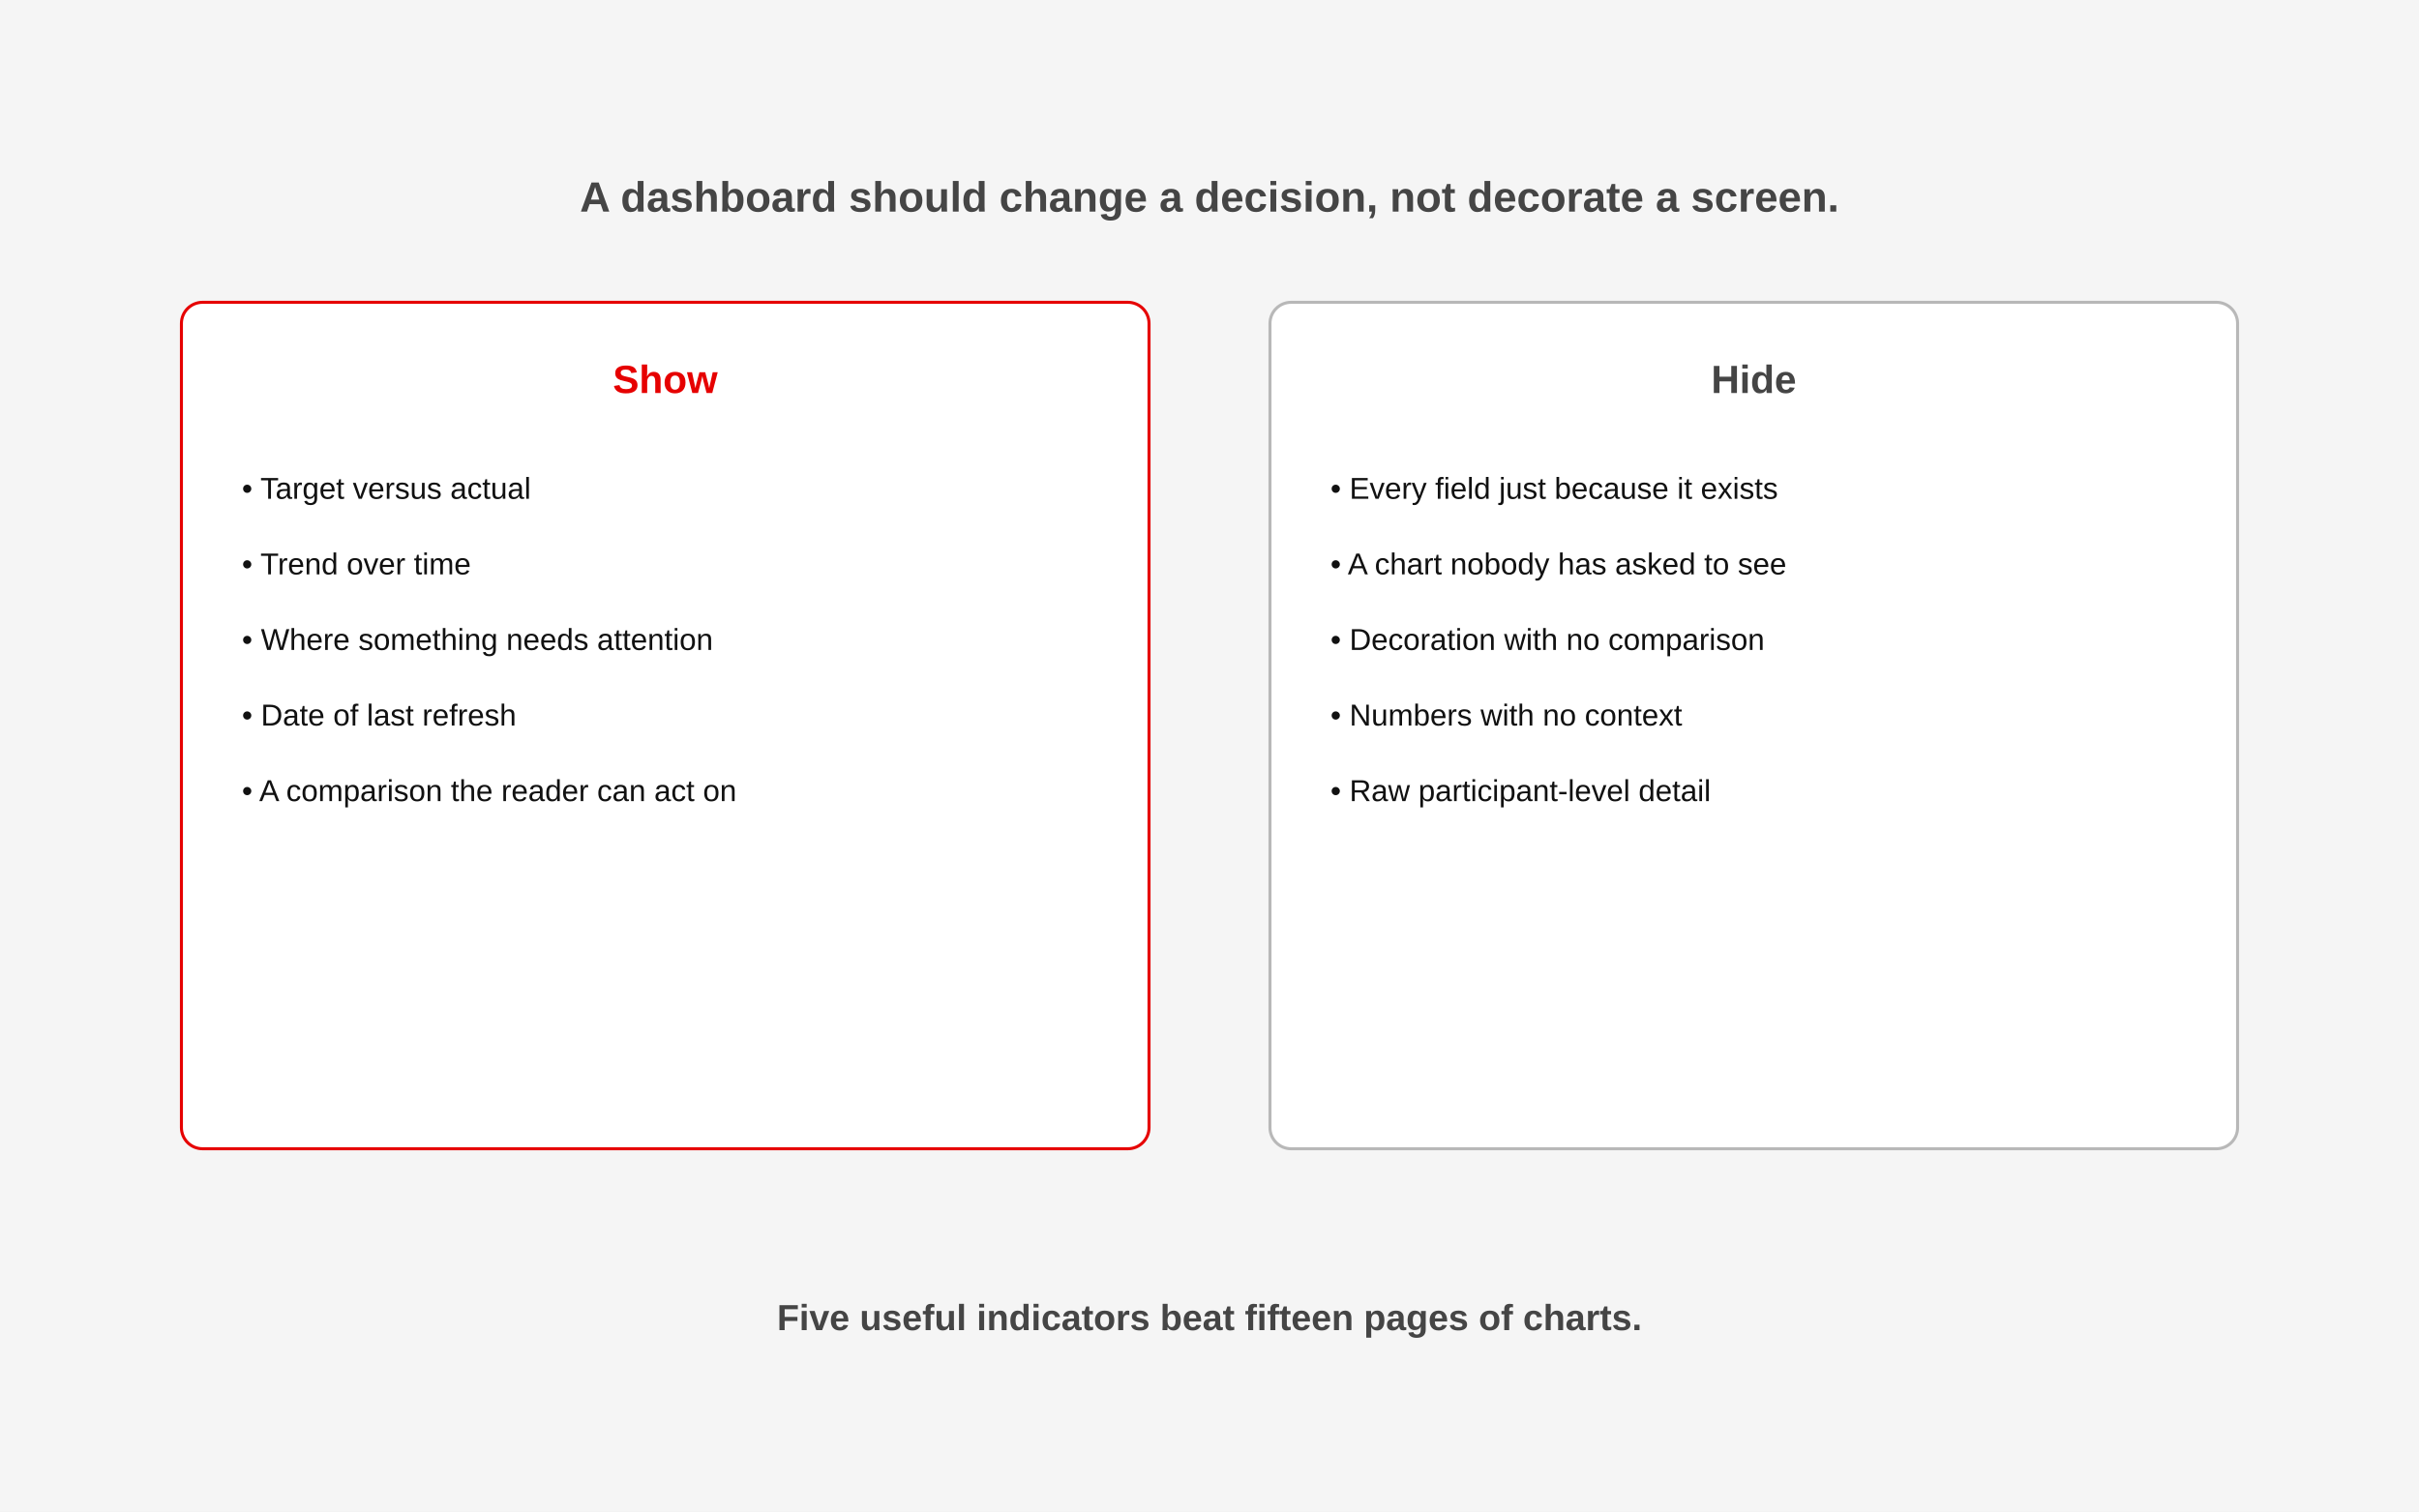
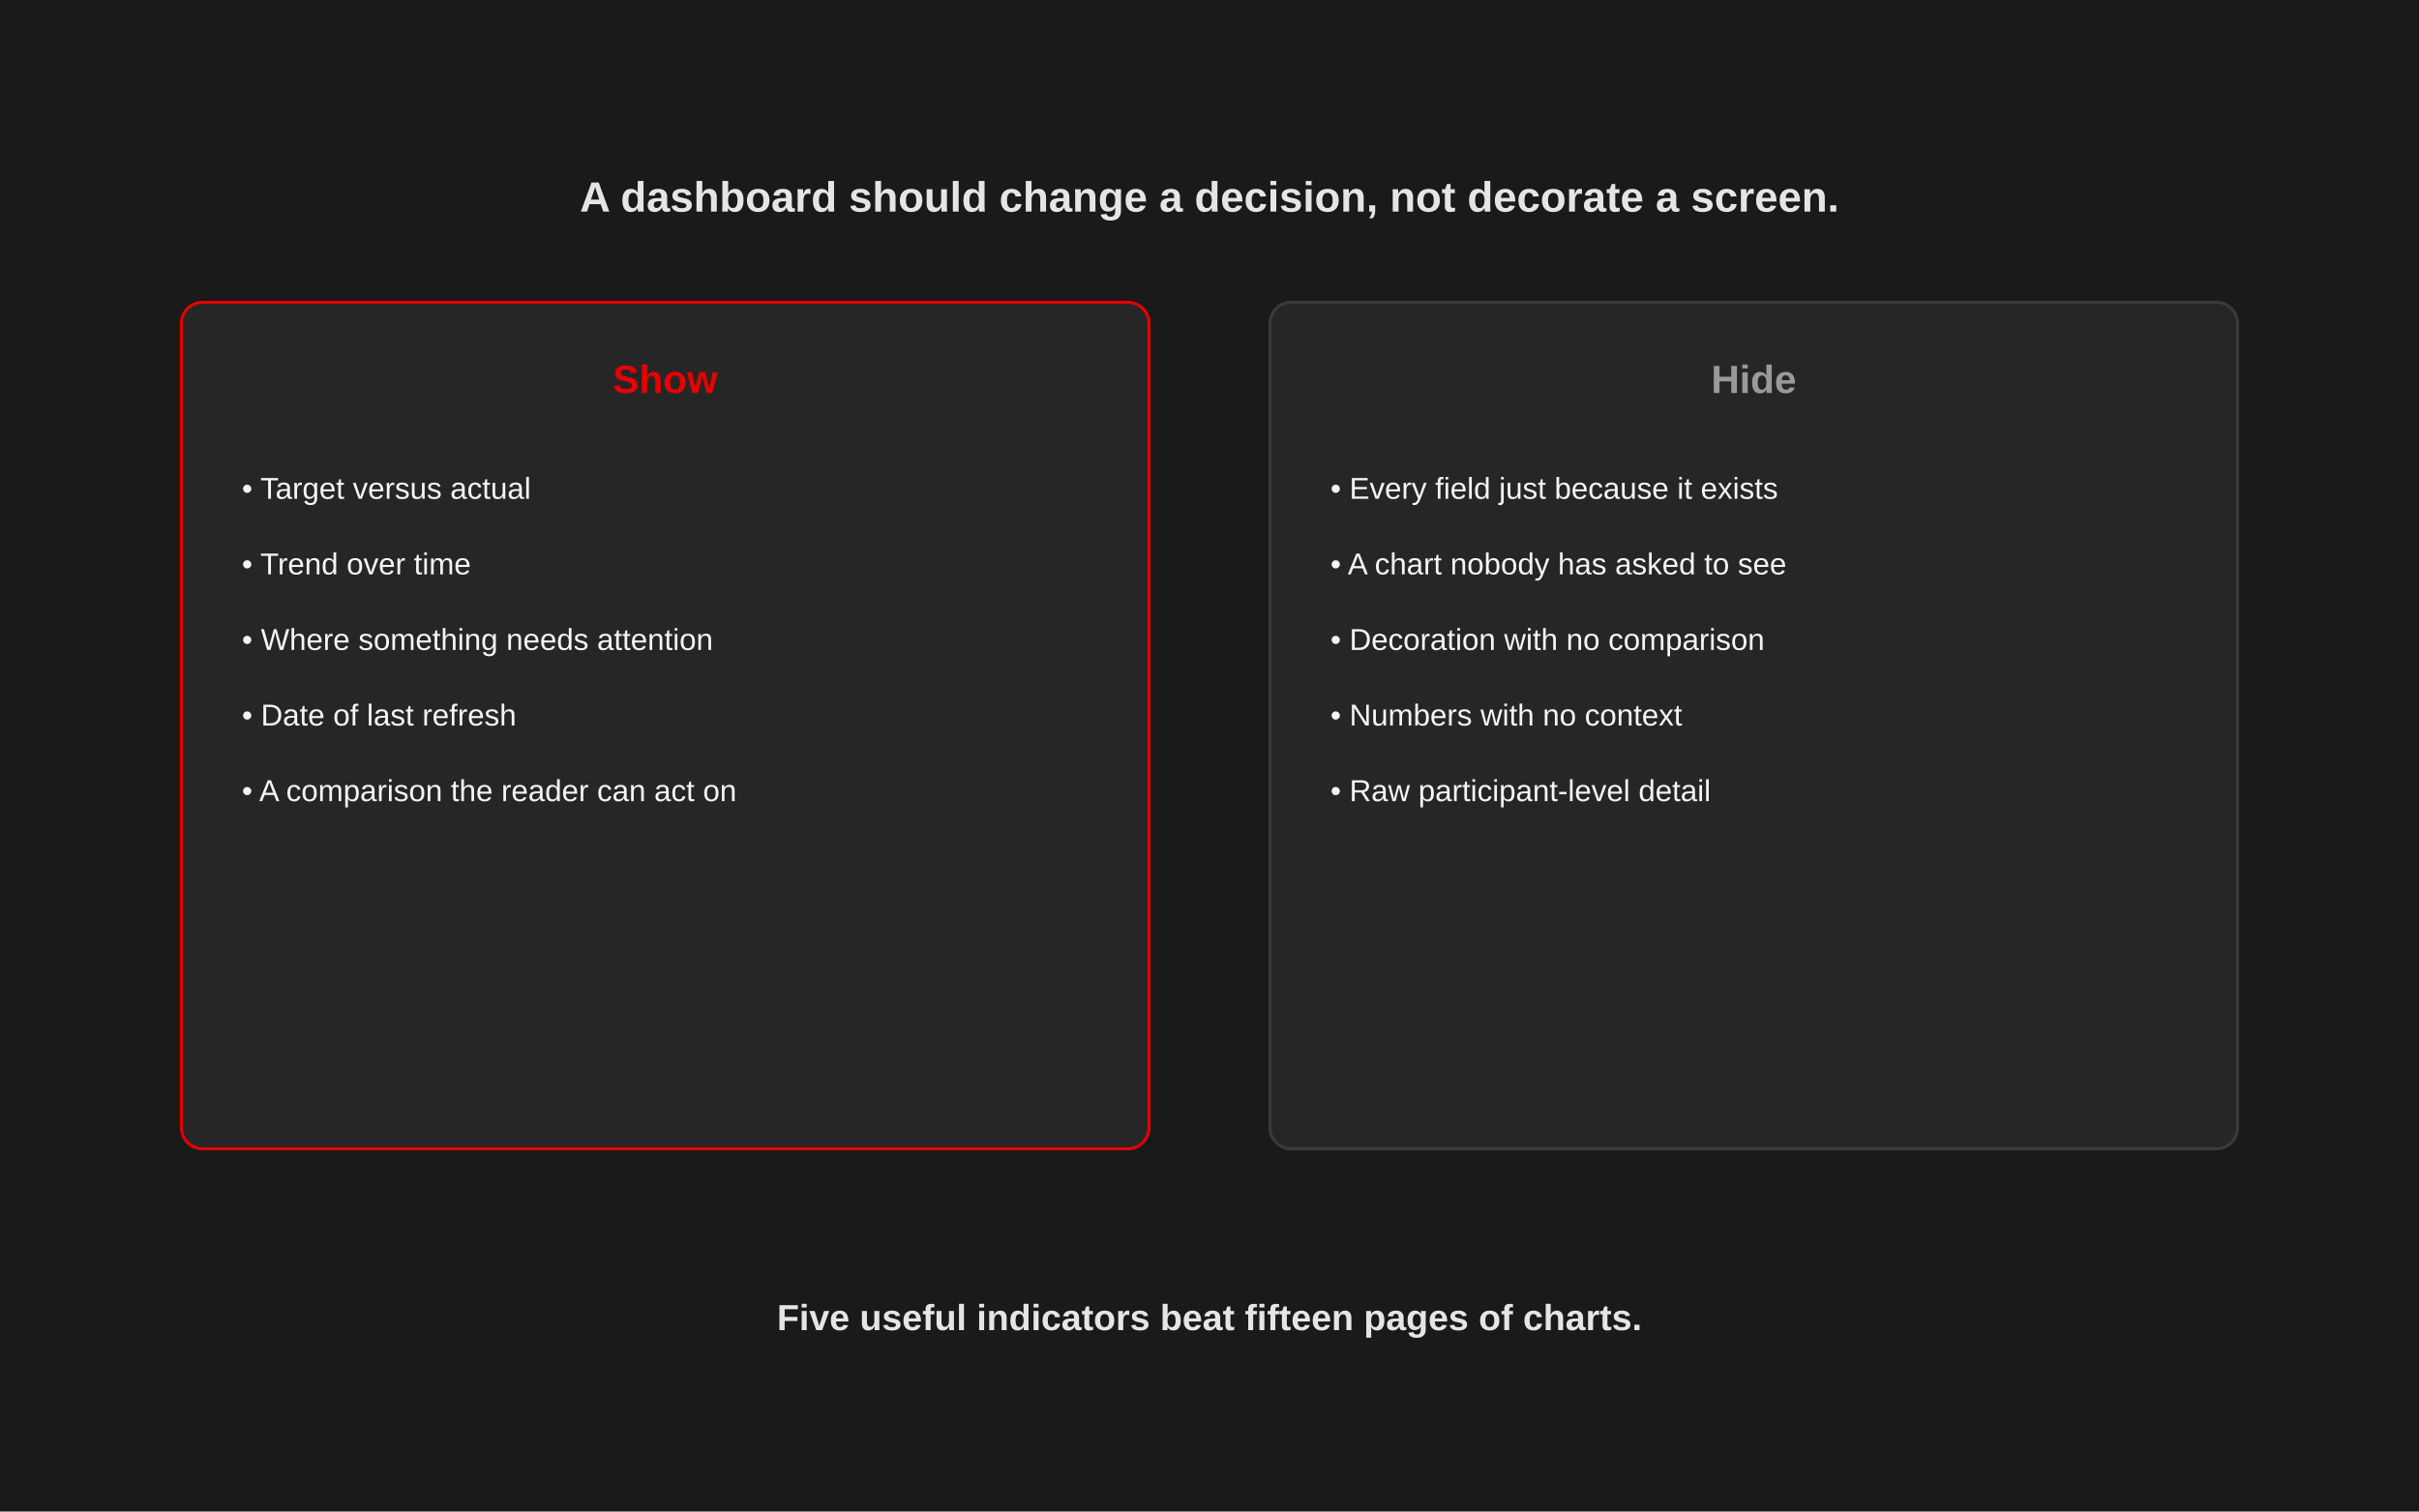
<svg xmlns="http://www.w3.org/2000/svg" viewBox="0 0 1600 1000" role="img" aria-labelledby="title desc">
-   <rect width="1600" height="1000" fill="#f5f5f5" />
-   <text x="800" y="140" text-anchor="middle" font-family="Arial, Helvetica, sans-serif" font-weight="700" font-size="28" fill="#454545">A dashboard should change a decision, not decorate a screen.</text>
+   <rect width="1600" height="1000" fill="#1a1a1a" />
+   <text x="800" y="140" text-anchor="middle" font-family="Arial, Helvetica, sans-serif" font-weight="700" font-size="28" fill="#e5e5e5">A dashboard should change a decision, not decorate a screen.</text>
  <g font-family="Arial, Helvetica, sans-serif">
-     <rect x="120" y="200" width="640" height="560" rx="14" fill="#ffffff" stroke="#e60000" stroke-width="2" />
+     <rect x="120" y="200" width="640" height="560" rx="14" fill="#262626" stroke="#e60000" stroke-width="2" />
    <text x="440" y="260" text-anchor="middle" font-weight="700" font-size="26" fill="#e60000">Show</text>
-     <g font-size="20" fill="#111111">
+     <g font-size="20" fill="#f5f5f5">
      <text x="160" y="330">• Target versus actual</text>
      <text x="160" y="380">• Trend over time</text>
      <text x="160" y="430">• Where something needs attention</text>
      <text x="160" y="480">• Date of last refresh</text>
      <text x="160" y="530">• A comparison the reader can act on</text>
    </g>
-     <rect x="840" y="200" width="640" height="560" rx="14" fill="#ffffff" stroke="#b8b8b8" stroke-width="2" />
-     <text x="1160" y="260" text-anchor="middle" font-weight="700" font-size="26" fill="#454545">Hide</text>
-     <g font-size="20" fill="#111111">
+     <rect x="840" y="200" width="640" height="560" rx="14" fill="#262626" stroke="#3a3a3a" stroke-width="2" />
+     <text x="1160" y="260" text-anchor="middle" font-weight="700" font-size="26" fill="#9a9a9a">Hide</text>
+     <g font-size="20" fill="#f5f5f5">
      <text x="880" y="330">• Every field just because it exists</text>
      <text x="880" y="380">• A chart nobody has asked to see</text>
      <text x="880" y="430">• Decoration with no comparison</text>
      <text x="880" y="480">• Numbers with no context</text>
      <text x="880" y="530">• Raw participant-level detail</text>
    </g>
  </g>
-   <text x="800" y="880" text-anchor="middle" font-family="Arial, Helvetica, sans-serif" font-size="24" font-weight="700" fill="#454545">Five useful indicators beat fifteen pages of charts.</text>
+   <text x="800" y="880" text-anchor="middle" font-family="Arial, Helvetica, sans-serif" font-size="24" font-weight="700" fill="#e5e5e5">Five useful indicators beat fifteen pages of charts.</text>
</svg>
